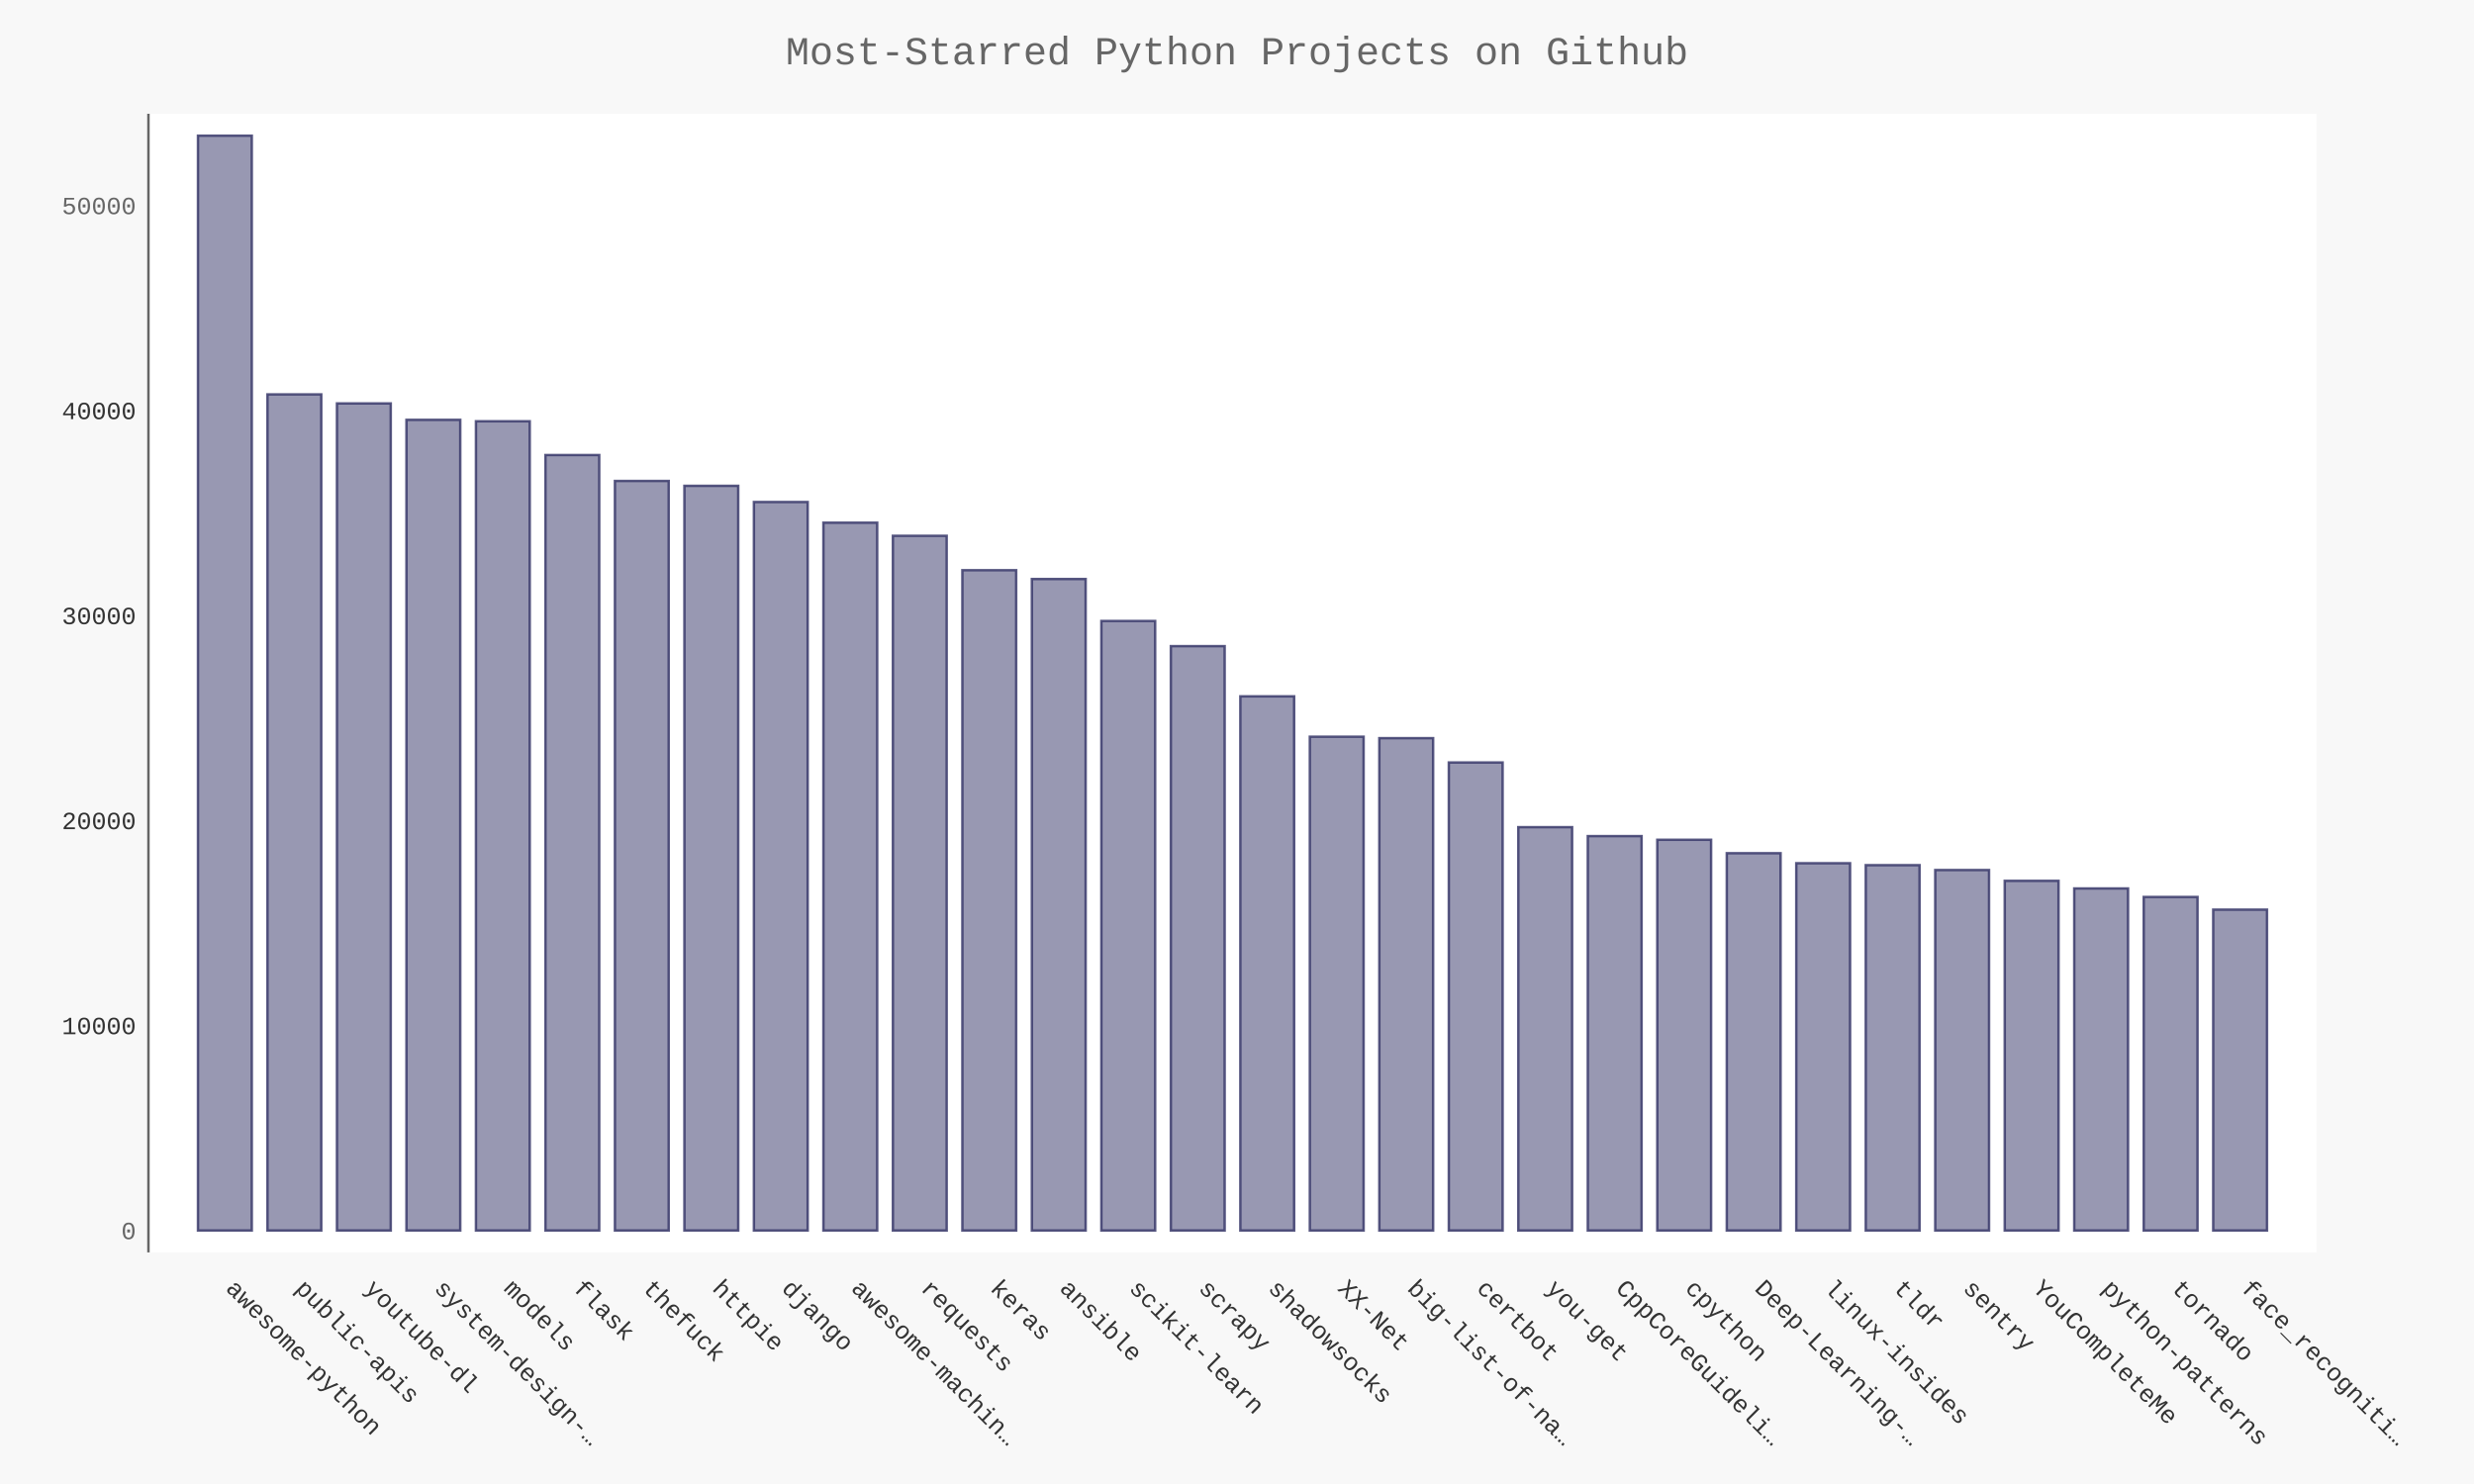
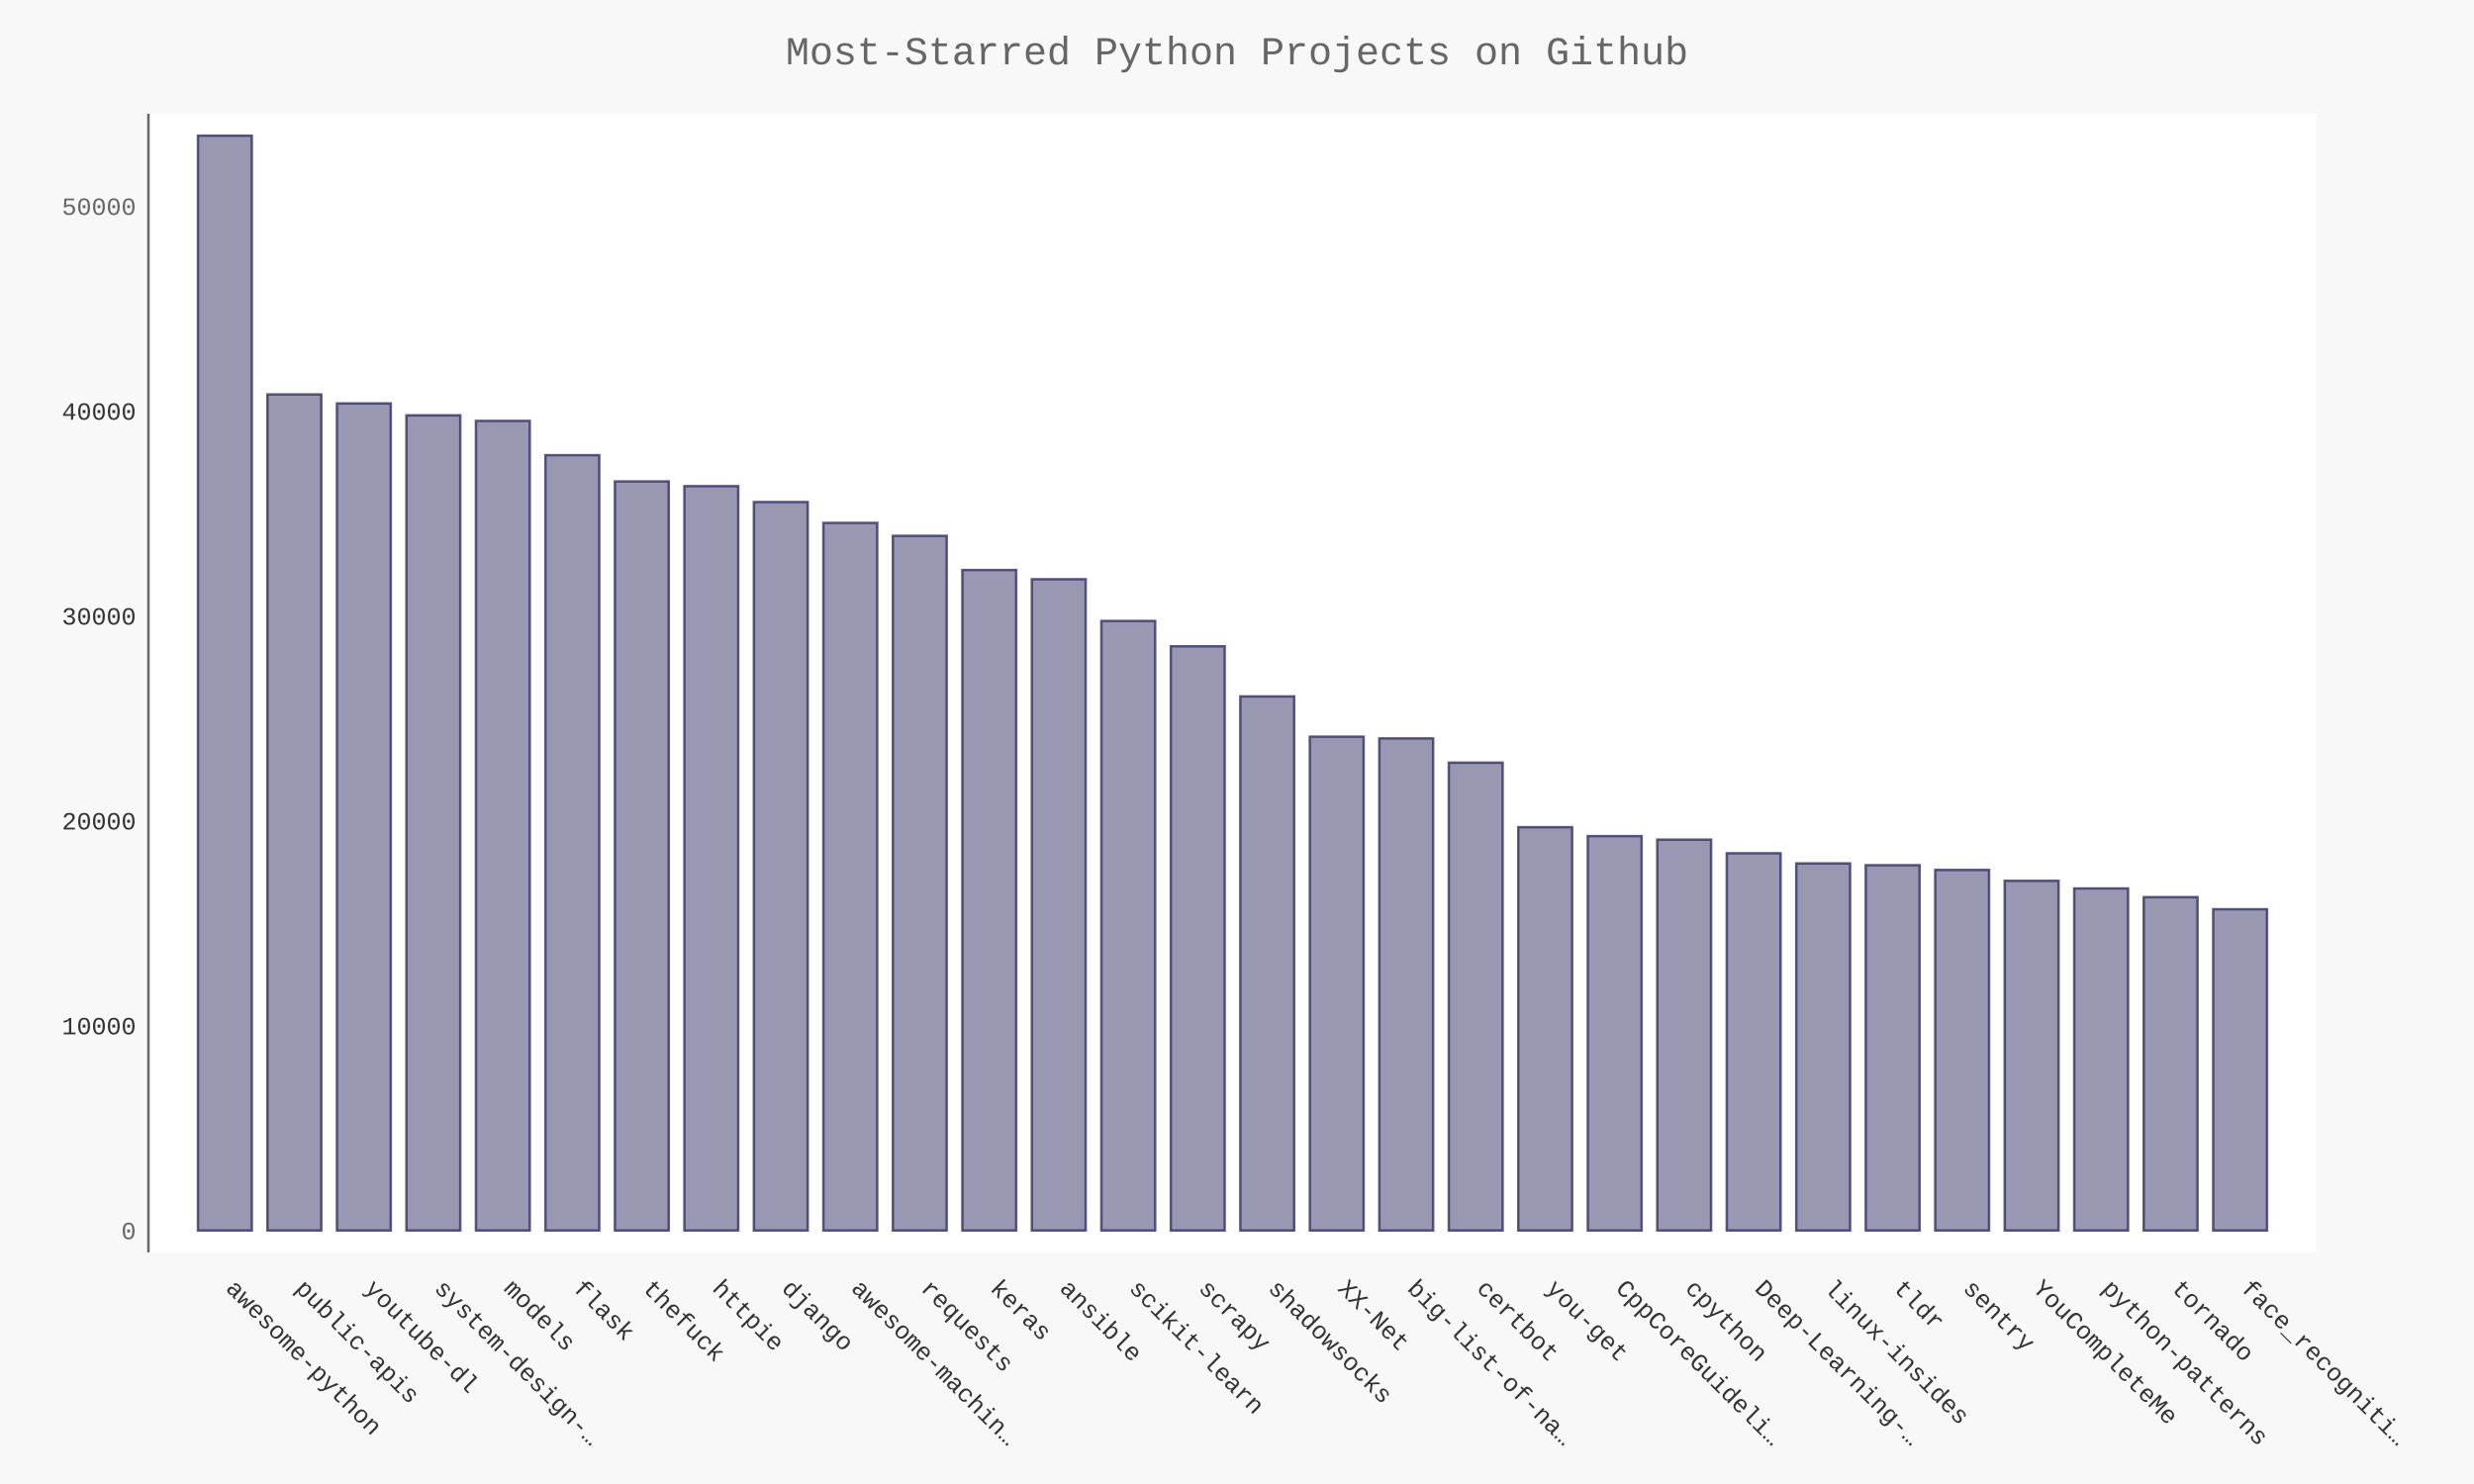
- <svg xmlns="http://www.w3.org/2000/svg" class="pygal-chart" id="chart-467bbdb7-f4a7-4108-a1c6-50a2f0598bb8" viewBox="0 0 1000 600">
+ <svg xmlns="http://www.w3.org/2000/svg" class="pygal-chart" id="chart-6d53c6a3-0298-4fdc-af15-60316c38c7a8" viewBox="0 0 1000 600">
  <defs>
-     <style type="text/css">#chart-467bbdb7-f4a7-4108-a1c6-50a2f0598bb8{-webkit-user-select:none;-webkit-font-smoothing:antialiased;font-family:Consolas,"Liberation Mono",Menlo,Courier,monospace}#chart-467bbdb7-f4a7-4108-a1c6-50a2f0598bb8 .title{font-family:Consolas,"Liberation Mono",Menlo,Courier,monospace;font-size:16px}#chart-467bbdb7-f4a7-4108-a1c6-50a2f0598bb8 .legends .legend text{font-family:Consolas,"Liberation Mono",Menlo,Courier,monospace;font-size:14px}#chart-467bbdb7-f4a7-4108-a1c6-50a2f0598bb8 .axis text{font-family:Consolas,"Liberation Mono",Menlo,Courier,monospace;font-size:10px}#chart-467bbdb7-f4a7-4108-a1c6-50a2f0598bb8 .axis text.major{font-family:Consolas,"Liberation Mono",Menlo,Courier,monospace;font-size:10px}#chart-467bbdb7-f4a7-4108-a1c6-50a2f0598bb8 .text-overlay text.value{font-family:Consolas,"Liberation Mono",Menlo,Courier,monospace;font-size:16px}#chart-467bbdb7-f4a7-4108-a1c6-50a2f0598bb8 .text-overlay text.label{font-family:Consolas,"Liberation Mono",Menlo,Courier,monospace;font-size:10px}#chart-467bbdb7-f4a7-4108-a1c6-50a2f0598bb8 .tooltip{font-family:Consolas,"Liberation Mono",Menlo,Courier,monospace;font-size:14px}#chart-467bbdb7-f4a7-4108-a1c6-50a2f0598bb8 text.no_data{font-family:Consolas,"Liberation Mono",Menlo,Courier,monospace;font-size:64px}
- #chart-467bbdb7-f4a7-4108-a1c6-50a2f0598bb8{background-color:#f8f8f8}#chart-467bbdb7-f4a7-4108-a1c6-50a2f0598bb8 path,#chart-467bbdb7-f4a7-4108-a1c6-50a2f0598bb8 line,#chart-467bbdb7-f4a7-4108-a1c6-50a2f0598bb8 rect,#chart-467bbdb7-f4a7-4108-a1c6-50a2f0598bb8 circle{-webkit-transition:250ms ease-in;-moz-transition:250ms ease-in;transition:250ms ease-in}#chart-467bbdb7-f4a7-4108-a1c6-50a2f0598bb8 .graph &gt; .background{fill:#f8f8f8}#chart-467bbdb7-f4a7-4108-a1c6-50a2f0598bb8 .plot &gt; .background{fill:#ffffff}#chart-467bbdb7-f4a7-4108-a1c6-50a2f0598bb8 .graph{fill:#333}#chart-467bbdb7-f4a7-4108-a1c6-50a2f0598bb8 text.no_data{fill:#666}#chart-467bbdb7-f4a7-4108-a1c6-50a2f0598bb8 .title{fill:#666}#chart-467bbdb7-f4a7-4108-a1c6-50a2f0598bb8 .legends .legend text{fill:#333}#chart-467bbdb7-f4a7-4108-a1c6-50a2f0598bb8 .legends .legend:hover text{fill:#666}#chart-467bbdb7-f4a7-4108-a1c6-50a2f0598bb8 .axis .line{stroke:#666}#chart-467bbdb7-f4a7-4108-a1c6-50a2f0598bb8 .axis .guide.line{stroke:rgba(0,0,0,0.5)}#chart-467bbdb7-f4a7-4108-a1c6-50a2f0598bb8 .axis .major.line{stroke:#333}#chart-467bbdb7-f4a7-4108-a1c6-50a2f0598bb8 .axis text.major{fill:#666}#chart-467bbdb7-f4a7-4108-a1c6-50a2f0598bb8 .axis.y .guides:hover .guide.line,#chart-467bbdb7-f4a7-4108-a1c6-50a2f0598bb8 .line-graph .axis.x .guides:hover .guide.line,#chart-467bbdb7-f4a7-4108-a1c6-50a2f0598bb8 .stackedline-graph .axis.x .guides:hover .guide.line,#chart-467bbdb7-f4a7-4108-a1c6-50a2f0598bb8 .xy-graph .axis.x .guides:hover .guide.line{stroke:#666}#chart-467bbdb7-f4a7-4108-a1c6-50a2f0598bb8 .axis .guides:hover text{fill:#666}#chart-467bbdb7-f4a7-4108-a1c6-50a2f0598bb8 .reactive{fill-opacity:.5;stroke-opacity:.8}#chart-467bbdb7-f4a7-4108-a1c6-50a2f0598bb8 .ci{stroke:#333}#chart-467bbdb7-f4a7-4108-a1c6-50a2f0598bb8 .reactive.active,#chart-467bbdb7-f4a7-4108-a1c6-50a2f0598bb8 .active .reactive{fill-opacity:.9;stroke-opacity:.9;stroke-width:4}#chart-467bbdb7-f4a7-4108-a1c6-50a2f0598bb8 .ci .reactive.active{stroke-width:1.5}#chart-467bbdb7-f4a7-4108-a1c6-50a2f0598bb8 .series text{fill:#666}#chart-467bbdb7-f4a7-4108-a1c6-50a2f0598bb8 .tooltip rect{fill:#ffffff;stroke:#666;-webkit-transition:opacity 250ms ease-in;-moz-transition:opacity 250ms ease-in;transition:opacity 250ms ease-in}#chart-467bbdb7-f4a7-4108-a1c6-50a2f0598bb8 .tooltip .label{fill:#333}#chart-467bbdb7-f4a7-4108-a1c6-50a2f0598bb8 .tooltip .label{fill:#333}#chart-467bbdb7-f4a7-4108-a1c6-50a2f0598bb8 .tooltip .legend{font-size:.8em;fill:rgba(0,0,0,0.5)}#chart-467bbdb7-f4a7-4108-a1c6-50a2f0598bb8 .tooltip .x_label{font-size:.6em;fill:#666}#chart-467bbdb7-f4a7-4108-a1c6-50a2f0598bb8 .tooltip .xlink{font-size:.5em;text-decoration:underline}#chart-467bbdb7-f4a7-4108-a1c6-50a2f0598bb8 .tooltip .value{font-size:1.5em}#chart-467bbdb7-f4a7-4108-a1c6-50a2f0598bb8 .bound{font-size:.5em}#chart-467bbdb7-f4a7-4108-a1c6-50a2f0598bb8 .max-value{font-size:.75em;fill:rgba(0,0,0,0.5)}#chart-467bbdb7-f4a7-4108-a1c6-50a2f0598bb8 .map-element{fill:#ffffff;stroke:rgba(0,0,0,0.5) !important}#chart-467bbdb7-f4a7-4108-a1c6-50a2f0598bb8 .map-element .reactive{fill-opacity:inherit;stroke-opacity:inherit}#chart-467bbdb7-f4a7-4108-a1c6-50a2f0598bb8 .color-0,#chart-467bbdb7-f4a7-4108-a1c6-50a2f0598bb8 .color-0 a:visited{stroke:#333366;fill:#333366}#chart-467bbdb7-f4a7-4108-a1c6-50a2f0598bb8 .text-overlay .color-0 text{fill:black}
- #chart-467bbdb7-f4a7-4108-a1c6-50a2f0598bb8 text.no_data{text-anchor:middle}#chart-467bbdb7-f4a7-4108-a1c6-50a2f0598bb8 .guide.line{fill:none}#chart-467bbdb7-f4a7-4108-a1c6-50a2f0598bb8 .centered{text-anchor:middle}#chart-467bbdb7-f4a7-4108-a1c6-50a2f0598bb8 .title{text-anchor:middle}#chart-467bbdb7-f4a7-4108-a1c6-50a2f0598bb8 .legends .legend text{fill-opacity:1}#chart-467bbdb7-f4a7-4108-a1c6-50a2f0598bb8 .axis.x text{text-anchor:middle}#chart-467bbdb7-f4a7-4108-a1c6-50a2f0598bb8 .axis.x:not(.web) text[transform]{text-anchor:start}#chart-467bbdb7-f4a7-4108-a1c6-50a2f0598bb8 .axis.x:not(.web) text[transform].backwards{text-anchor:end}#chart-467bbdb7-f4a7-4108-a1c6-50a2f0598bb8 .axis.y text{text-anchor:end}#chart-467bbdb7-f4a7-4108-a1c6-50a2f0598bb8 .axis.y text[transform].backwards{text-anchor:start}#chart-467bbdb7-f4a7-4108-a1c6-50a2f0598bb8 .axis.y2 text{text-anchor:start}#chart-467bbdb7-f4a7-4108-a1c6-50a2f0598bb8 .axis.y2 text[transform].backwards{text-anchor:end}#chart-467bbdb7-f4a7-4108-a1c6-50a2f0598bb8 .axis .guide.line{stroke-dasharray:4,4}#chart-467bbdb7-f4a7-4108-a1c6-50a2f0598bb8 .axis .major.guide.line{stroke-dasharray:6,6}#chart-467bbdb7-f4a7-4108-a1c6-50a2f0598bb8 .horizontal .axis.y .guide.line,#chart-467bbdb7-f4a7-4108-a1c6-50a2f0598bb8 .horizontal .axis.y2 .guide.line,#chart-467bbdb7-f4a7-4108-a1c6-50a2f0598bb8 .vertical .axis.x .guide.line{opacity:0}#chart-467bbdb7-f4a7-4108-a1c6-50a2f0598bb8 .horizontal .axis.always_show .guide.line,#chart-467bbdb7-f4a7-4108-a1c6-50a2f0598bb8 .vertical .axis.always_show .guide.line{opacity:1 !important}#chart-467bbdb7-f4a7-4108-a1c6-50a2f0598bb8 .axis.y .guides:hover .guide.line,#chart-467bbdb7-f4a7-4108-a1c6-50a2f0598bb8 .axis.y2 .guides:hover .guide.line,#chart-467bbdb7-f4a7-4108-a1c6-50a2f0598bb8 .axis.x .guides:hover .guide.line{opacity:1}#chart-467bbdb7-f4a7-4108-a1c6-50a2f0598bb8 .axis .guides:hover text{opacity:1}#chart-467bbdb7-f4a7-4108-a1c6-50a2f0598bb8 .nofill{fill:none}#chart-467bbdb7-f4a7-4108-a1c6-50a2f0598bb8 .subtle-fill{fill-opacity:.2}#chart-467bbdb7-f4a7-4108-a1c6-50a2f0598bb8 .dot{stroke-width:1px;fill-opacity:1}#chart-467bbdb7-f4a7-4108-a1c6-50a2f0598bb8 .dot.active{stroke-width:5px}#chart-467bbdb7-f4a7-4108-a1c6-50a2f0598bb8 .dot.negative{fill:transparent}#chart-467bbdb7-f4a7-4108-a1c6-50a2f0598bb8 text,#chart-467bbdb7-f4a7-4108-a1c6-50a2f0598bb8 tspan{stroke:none !important}#chart-467bbdb7-f4a7-4108-a1c6-50a2f0598bb8 .series text.active{opacity:1}#chart-467bbdb7-f4a7-4108-a1c6-50a2f0598bb8 .tooltip rect{fill-opacity:.95;stroke-width:.5}#chart-467bbdb7-f4a7-4108-a1c6-50a2f0598bb8 .tooltip text{fill-opacity:1}#chart-467bbdb7-f4a7-4108-a1c6-50a2f0598bb8 .showable{visibility:hidden}#chart-467bbdb7-f4a7-4108-a1c6-50a2f0598bb8 .showable.shown{visibility:visible}#chart-467bbdb7-f4a7-4108-a1c6-50a2f0598bb8 .gauge-background{fill:rgba(229,229,229,1);stroke:none}#chart-467bbdb7-f4a7-4108-a1c6-50a2f0598bb8 .bg-lines{stroke:#f8f8f8;stroke-width:2px}</style>
+     <style type="text/css">#chart-6d53c6a3-0298-4fdc-af15-60316c38c7a8{-webkit-user-select:none;-webkit-font-smoothing:antialiased;font-family:Consolas,"Liberation Mono",Menlo,Courier,monospace}#chart-6d53c6a3-0298-4fdc-af15-60316c38c7a8 .title{font-family:Consolas,"Liberation Mono",Menlo,Courier,monospace;font-size:16px}#chart-6d53c6a3-0298-4fdc-af15-60316c38c7a8 .legends .legend text{font-family:Consolas,"Liberation Mono",Menlo,Courier,monospace;font-size:14px}#chart-6d53c6a3-0298-4fdc-af15-60316c38c7a8 .axis text{font-family:Consolas,"Liberation Mono",Menlo,Courier,monospace;font-size:10px}#chart-6d53c6a3-0298-4fdc-af15-60316c38c7a8 .axis text.major{font-family:Consolas,"Liberation Mono",Menlo,Courier,monospace;font-size:10px}#chart-6d53c6a3-0298-4fdc-af15-60316c38c7a8 .text-overlay text.value{font-family:Consolas,"Liberation Mono",Menlo,Courier,monospace;font-size:16px}#chart-6d53c6a3-0298-4fdc-af15-60316c38c7a8 .text-overlay text.label{font-family:Consolas,"Liberation Mono",Menlo,Courier,monospace;font-size:10px}#chart-6d53c6a3-0298-4fdc-af15-60316c38c7a8 .tooltip{font-family:Consolas,"Liberation Mono",Menlo,Courier,monospace;font-size:14px}#chart-6d53c6a3-0298-4fdc-af15-60316c38c7a8 text.no_data{font-family:Consolas,"Liberation Mono",Menlo,Courier,monospace;font-size:64px}
+ #chart-6d53c6a3-0298-4fdc-af15-60316c38c7a8{background-color:#f8f8f8}#chart-6d53c6a3-0298-4fdc-af15-60316c38c7a8 path,#chart-6d53c6a3-0298-4fdc-af15-60316c38c7a8 line,#chart-6d53c6a3-0298-4fdc-af15-60316c38c7a8 rect,#chart-6d53c6a3-0298-4fdc-af15-60316c38c7a8 circle{-webkit-transition:250ms ease-in;-moz-transition:250ms ease-in;transition:250ms ease-in}#chart-6d53c6a3-0298-4fdc-af15-60316c38c7a8 .graph &gt; .background{fill:#f8f8f8}#chart-6d53c6a3-0298-4fdc-af15-60316c38c7a8 .plot &gt; .background{fill:#ffffff}#chart-6d53c6a3-0298-4fdc-af15-60316c38c7a8 .graph{fill:#333}#chart-6d53c6a3-0298-4fdc-af15-60316c38c7a8 text.no_data{fill:#666}#chart-6d53c6a3-0298-4fdc-af15-60316c38c7a8 .title{fill:#666}#chart-6d53c6a3-0298-4fdc-af15-60316c38c7a8 .legends .legend text{fill:#333}#chart-6d53c6a3-0298-4fdc-af15-60316c38c7a8 .legends .legend:hover text{fill:#666}#chart-6d53c6a3-0298-4fdc-af15-60316c38c7a8 .axis .line{stroke:#666}#chart-6d53c6a3-0298-4fdc-af15-60316c38c7a8 .axis .guide.line{stroke:rgba(0,0,0,0.5)}#chart-6d53c6a3-0298-4fdc-af15-60316c38c7a8 .axis .major.line{stroke:#333}#chart-6d53c6a3-0298-4fdc-af15-60316c38c7a8 .axis text.major{fill:#666}#chart-6d53c6a3-0298-4fdc-af15-60316c38c7a8 .axis.y .guides:hover .guide.line,#chart-6d53c6a3-0298-4fdc-af15-60316c38c7a8 .line-graph .axis.x .guides:hover .guide.line,#chart-6d53c6a3-0298-4fdc-af15-60316c38c7a8 .stackedline-graph .axis.x .guides:hover .guide.line,#chart-6d53c6a3-0298-4fdc-af15-60316c38c7a8 .xy-graph .axis.x .guides:hover .guide.line{stroke:#666}#chart-6d53c6a3-0298-4fdc-af15-60316c38c7a8 .axis .guides:hover text{fill:#666}#chart-6d53c6a3-0298-4fdc-af15-60316c38c7a8 .reactive{fill-opacity:.5;stroke-opacity:.8}#chart-6d53c6a3-0298-4fdc-af15-60316c38c7a8 .ci{stroke:#333}#chart-6d53c6a3-0298-4fdc-af15-60316c38c7a8 .reactive.active,#chart-6d53c6a3-0298-4fdc-af15-60316c38c7a8 .active .reactive{fill-opacity:.9;stroke-opacity:.9;stroke-width:4}#chart-6d53c6a3-0298-4fdc-af15-60316c38c7a8 .ci .reactive.active{stroke-width:1.5}#chart-6d53c6a3-0298-4fdc-af15-60316c38c7a8 .series text{fill:#666}#chart-6d53c6a3-0298-4fdc-af15-60316c38c7a8 .tooltip rect{fill:#ffffff;stroke:#666;-webkit-transition:opacity 250ms ease-in;-moz-transition:opacity 250ms ease-in;transition:opacity 250ms ease-in}#chart-6d53c6a3-0298-4fdc-af15-60316c38c7a8 .tooltip .label{fill:#333}#chart-6d53c6a3-0298-4fdc-af15-60316c38c7a8 .tooltip .label{fill:#333}#chart-6d53c6a3-0298-4fdc-af15-60316c38c7a8 .tooltip .legend{font-size:.8em;fill:rgba(0,0,0,0.5)}#chart-6d53c6a3-0298-4fdc-af15-60316c38c7a8 .tooltip .x_label{font-size:.6em;fill:#666}#chart-6d53c6a3-0298-4fdc-af15-60316c38c7a8 .tooltip .xlink{font-size:.5em;text-decoration:underline}#chart-6d53c6a3-0298-4fdc-af15-60316c38c7a8 .tooltip .value{font-size:1.5em}#chart-6d53c6a3-0298-4fdc-af15-60316c38c7a8 .bound{font-size:.5em}#chart-6d53c6a3-0298-4fdc-af15-60316c38c7a8 .max-value{font-size:.75em;fill:rgba(0,0,0,0.5)}#chart-6d53c6a3-0298-4fdc-af15-60316c38c7a8 .map-element{fill:#ffffff;stroke:rgba(0,0,0,0.5) !important}#chart-6d53c6a3-0298-4fdc-af15-60316c38c7a8 .map-element .reactive{fill-opacity:inherit;stroke-opacity:inherit}#chart-6d53c6a3-0298-4fdc-af15-60316c38c7a8 .color-0,#chart-6d53c6a3-0298-4fdc-af15-60316c38c7a8 .color-0 a:visited{stroke:#333366;fill:#333366}#chart-6d53c6a3-0298-4fdc-af15-60316c38c7a8 .text-overlay .color-0 text{fill:black}
+ #chart-6d53c6a3-0298-4fdc-af15-60316c38c7a8 text.no_data{text-anchor:middle}#chart-6d53c6a3-0298-4fdc-af15-60316c38c7a8 .guide.line{fill:none}#chart-6d53c6a3-0298-4fdc-af15-60316c38c7a8 .centered{text-anchor:middle}#chart-6d53c6a3-0298-4fdc-af15-60316c38c7a8 .title{text-anchor:middle}#chart-6d53c6a3-0298-4fdc-af15-60316c38c7a8 .legends .legend text{fill-opacity:1}#chart-6d53c6a3-0298-4fdc-af15-60316c38c7a8 .axis.x text{text-anchor:middle}#chart-6d53c6a3-0298-4fdc-af15-60316c38c7a8 .axis.x:not(.web) text[transform]{text-anchor:start}#chart-6d53c6a3-0298-4fdc-af15-60316c38c7a8 .axis.x:not(.web) text[transform].backwards{text-anchor:end}#chart-6d53c6a3-0298-4fdc-af15-60316c38c7a8 .axis.y text{text-anchor:end}#chart-6d53c6a3-0298-4fdc-af15-60316c38c7a8 .axis.y text[transform].backwards{text-anchor:start}#chart-6d53c6a3-0298-4fdc-af15-60316c38c7a8 .axis.y2 text{text-anchor:start}#chart-6d53c6a3-0298-4fdc-af15-60316c38c7a8 .axis.y2 text[transform].backwards{text-anchor:end}#chart-6d53c6a3-0298-4fdc-af15-60316c38c7a8 .axis .guide.line{stroke-dasharray:4,4}#chart-6d53c6a3-0298-4fdc-af15-60316c38c7a8 .axis .major.guide.line{stroke-dasharray:6,6}#chart-6d53c6a3-0298-4fdc-af15-60316c38c7a8 .horizontal .axis.y .guide.line,#chart-6d53c6a3-0298-4fdc-af15-60316c38c7a8 .horizontal .axis.y2 .guide.line,#chart-6d53c6a3-0298-4fdc-af15-60316c38c7a8 .vertical .axis.x .guide.line{opacity:0}#chart-6d53c6a3-0298-4fdc-af15-60316c38c7a8 .horizontal .axis.always_show .guide.line,#chart-6d53c6a3-0298-4fdc-af15-60316c38c7a8 .vertical .axis.always_show .guide.line{opacity:1 !important}#chart-6d53c6a3-0298-4fdc-af15-60316c38c7a8 .axis.y .guides:hover .guide.line,#chart-6d53c6a3-0298-4fdc-af15-60316c38c7a8 .axis.y2 .guides:hover .guide.line,#chart-6d53c6a3-0298-4fdc-af15-60316c38c7a8 .axis.x .guides:hover .guide.line{opacity:1}#chart-6d53c6a3-0298-4fdc-af15-60316c38c7a8 .axis .guides:hover text{opacity:1}#chart-6d53c6a3-0298-4fdc-af15-60316c38c7a8 .nofill{fill:none}#chart-6d53c6a3-0298-4fdc-af15-60316c38c7a8 .subtle-fill{fill-opacity:.2}#chart-6d53c6a3-0298-4fdc-af15-60316c38c7a8 .dot{stroke-width:1px;fill-opacity:1}#chart-6d53c6a3-0298-4fdc-af15-60316c38c7a8 .dot.active{stroke-width:5px}#chart-6d53c6a3-0298-4fdc-af15-60316c38c7a8 .dot.negative{fill:transparent}#chart-6d53c6a3-0298-4fdc-af15-60316c38c7a8 text,#chart-6d53c6a3-0298-4fdc-af15-60316c38c7a8 tspan{stroke:none !important}#chart-6d53c6a3-0298-4fdc-af15-60316c38c7a8 .series text.active{opacity:1}#chart-6d53c6a3-0298-4fdc-af15-60316c38c7a8 .tooltip rect{fill-opacity:.95;stroke-width:.5}#chart-6d53c6a3-0298-4fdc-af15-60316c38c7a8 .tooltip text{fill-opacity:1}#chart-6d53c6a3-0298-4fdc-af15-60316c38c7a8 .showable{visibility:hidden}#chart-6d53c6a3-0298-4fdc-af15-60316c38c7a8 .showable.shown{visibility:visible}#chart-6d53c6a3-0298-4fdc-af15-60316c38c7a8 .gauge-background{fill:rgba(229,229,229,1);stroke:none}#chart-6d53c6a3-0298-4fdc-af15-60316c38c7a8 .bg-lines{stroke:#f8f8f8;stroke-width:2px}</style>
  </defs>
  <g class="graph bar-graph vertical">
    <rect class="background" height="600" width="1000" x="0" y="0" />
    <g class="plot" transform="translate(60, 46)">
      <rect class="background" height="460.36" width="876.36" x="0" y="0" />
      <g class="axis y">
        <g class="guides">
          <text class="major" x="-5" y="455.007">0</text>
        </g>
        <g class="guides">
-           <text class="" x="-5" y="372.123">10000</text>
-         </g>
-         <g class="guides">
-           <text class="" x="-5" y="289.238">20000</text>
-         </g>
-         <g class="guides">
-           <text class="" x="-5" y="206.353">30000</text>
-         </g>
-         <g class="guides">
-           <text class="" x="-5" y="123.468">40000</text>
-         </g>
-         <g class="guides">
-           <text class="major" x="-5" y="40.584">50000</text>
+           <text class="" x="-5" y="372.18">10000</text>
+         </g>
+         <g class="guides">
+           <text class="" x="-5" y="289.353">20000</text>
+         </g>
+         <g class="guides">
+           <text class="" x="-5" y="206.525">30000</text>
+         </g>
+         <g class="guides">
+           <text class="" x="-5" y="123.698">40000</text>
+         </g>
+         <g class="guides">
+           <text class="major" x="-5" y="40.871">50000</text>
        </g>
      </g>
      <g class="axis x">
        <path class="line" d="M0 0 v460.36" />
        <g class="guides">
          <path class="guide line" d="M30.897 0 v460.36" />
          <text class="" transform="rotate(45 30.89732 475.3604)" x="30.897" y="475.36">awesome-python</text>
        </g>
        <g class="guides">
          <path class="guide line" d="M58.986 0 v460.36" />
          <text class="" transform="rotate(45 58.9858 475.3604)" x="58.986" y="475.36">public-apis</text>
        </g>
        <g class="guides">
          <path class="guide line" d="M87.074 0 v460.36" />
          <text class="" transform="rotate(45 87.07427 475.3604)" x="87.074" y="475.36">youtube-dl</text>
        </g>
        <g class="guides">
          <path class="guide line" d="M115.163 0 v460.36" />
          <text class="" transform="rotate(45 115.1627 475.3604)" x="115.163" y="475.36">system-design-…</text>
        </g>
        <g class="guides">
          <path class="guide line" d="M143.251 0 v460.36" />
          <text class="" transform="rotate(45 143.2512 475.3604)" x="143.251" y="475.36">models</text>
        </g>
        <g class="guides">
          <path class="guide line" d="M171.34 0 v460.36" />
          <text class="" transform="rotate(45 171.3397 475.3604)" x="171.34" y="475.36">flask</text>
        </g>
        <g class="guides">
          <path class="guide line" d="M199.428 0 v460.36" />
          <text class="" transform="rotate(45 199.4282 475.3604)" x="199.428" y="475.36">thefuck</text>
        </g>
        <g class="guides">
          <path class="guide line" d="M227.517 0 v460.36" />
          <text class="" transform="rotate(45 227.5166 475.3604)" x="227.517" y="475.36">httpie</text>
        </g>
        <g class="guides">
          <path class="guide line" d="M255.605 0 v460.36" />
          <text class="" transform="rotate(45 255.6051 475.3604)" x="255.605" y="475.36">django</text>
        </g>
        <g class="guides">
          <path class="guide line" d="M283.694 0 v460.36" />
          <text class="" transform="rotate(45 283.6936 475.3604)" x="283.694" y="475.36">awesome-machin…</text>
        </g>
        <g class="guides">
          <path class="guide line" d="M311.782 0 v460.36" />
          <text class="" transform="rotate(45 311.7821 475.3604)" x="311.782" y="475.36">requests</text>
        </g>
        <g class="guides">
          <path class="guide line" d="M339.871 0 v460.36" />
          <text class="" transform="rotate(45 339.8705 475.3604)" x="339.871" y="475.36">keras</text>
        </g>
        <g class="guides">
          <path class="guide line" d="M367.959 0 v460.36" />
          <text class="" transform="rotate(45 367.959 475.3604)" x="367.959" y="475.36">ansible</text>
        </g>
        <g class="guides">
          <path class="guide line" d="M396.047 0 v460.36" />
          <text class="" transform="rotate(45 396.0475 475.3604)" x="396.047" y="475.36">scikit-learn</text>
        </g>
        <g class="guides">
          <path class="guide line" d="M424.136 0 v460.36" />
          <text class="" transform="rotate(45 424.136 475.3604)" x="424.136" y="475.36">scrapy</text>
        </g>
        <g class="guides">
          <path class="guide line" d="M452.224 0 v460.36" />
          <text class="" transform="rotate(45 452.2244 475.3604)" x="452.224" y="475.36">shadowsocks</text>
        </g>
        <g class="guides">
          <path class="guide line" d="M480.313 0 v460.36" />
          <text class="" transform="rotate(45 480.3129 475.3604)" x="480.313" y="475.36">XX-Net</text>
        </g>
        <g class="guides">
          <path class="guide line" d="M508.401 0 v460.36" />
          <text class="" transform="rotate(45 508.4014 475.3604)" x="508.401" y="475.36">big-list-of-na…</text>
        </g>
        <g class="guides">
          <path class="guide line" d="M536.49 0 v460.36" />
          <text class="" transform="rotate(45 536.4899 475.3604)" x="536.49" y="475.36">certbot</text>
        </g>
        <g class="guides">
          <path class="guide line" d="M564.578 0 v460.36" />
          <text class="" transform="rotate(45 564.5783 475.3604)" x="564.578" y="475.36">you-get</text>
        </g>
        <g class="guides">
          <path class="guide line" d="M592.667 0 v460.36" />
          <text class="" transform="rotate(45 592.6668 475.3604)" x="592.667" y="475.36">CppCoreGuideli…</text>
        </g>
        <g class="guides">
          <path class="guide line" d="M620.755 0 v460.36" />
          <text class="" transform="rotate(45 620.7553 475.3604)" x="620.755" y="475.36">cpython</text>
        </g>
        <g class="guides">
          <path class="guide line" d="M648.844 0 v460.36" />
          <text class="" transform="rotate(45 648.8438 475.3604)" x="648.844" y="475.36">Deep-Learning-…</text>
        </g>
        <g class="guides">
          <path class="guide line" d="M676.932 0 v460.36" />
          <text class="" transform="rotate(45 676.9322 475.3604)" x="676.932" y="475.36">linux-insides</text>
        </g>
        <g class="guides">
          <path class="guide line" d="M705.021 0 v460.36" />
          <text class="" transform="rotate(45 705.0207 475.3604)" x="705.021" y="475.36">tldr</text>
        </g>
        <g class="guides">
          <path class="guide line" d="M733.109 0 v460.36" />
          <text class="" transform="rotate(45 733.1092 475.3604)" x="733.109" y="475.36">sentry</text>
        </g>
        <g class="guides">
          <path class="guide line" d="M761.198 0 v460.36" />
          <text class="" transform="rotate(45 761.1976 475.3604)" x="761.198" y="475.36">YouCompleteMe</text>
        </g>
        <g class="guides">
          <path class="guide line" d="M789.286 0 v460.36" />
          <text class="" transform="rotate(45 789.2861 475.3604)" x="789.286" y="475.36">python-patterns</text>
        </g>
        <g class="guides">
          <path class="guide line" d="M817.375 0 v460.36" />
          <text class="" transform="rotate(45 817.3746 475.3604)" x="817.375" y="475.36">tornado</text>
        </g>
        <g class="guides">
          <path class="guide line" d="M845.463 0 v460.36" />
          <text class="" transform="rotate(45 845.4631 475.3604)" x="845.463" y="475.36">face_recogniti…</text>
        </g>
      </g>
      <g class="series serie-0 color-0">
        <g class="bars">
          <g class="bar">
            <rect class="rect reactive tooltip-trigger" height="442.654" rx="0" ry="0" width="21.752" x="20.021" y="8.853" />
          </g>
          <g class="bar">
-             <rect class="rect reactive tooltip-trigger" height="338.054" rx="0" ry="0" width="21.752" x="48.11" y="113.454" />
-           </g>
-           <g class="bar">
-             <rect class="rect reactive tooltip-trigger" height="334.398" rx="0" ry="0" width="21.752" x="76.198" y="117.109" />
-           </g>
-           <g class="bar">
-             <rect class="rect reactive tooltip-trigger" height="327.759" rx="0" ry="0" width="21.752" x="104.287" y="123.748" />
-           </g>
-           <g class="bar">
-             <rect class="rect reactive tooltip-trigger" height="327.187" rx="0" ry="0" width="21.752" x="132.375" y="124.32" />
-           </g>
-           <g class="bar">
-             <rect class="rect reactive tooltip-trigger" height="313.536" rx="0" ry="0" width="21.752" x="160.464" y="137.971" />
-           </g>
-           <g class="bar">
-             <rect class="rect reactive tooltip-trigger" height="303.06" rx="0" ry="0" width="21.752" x="188.552" y="148.448" />
-           </g>
-           <g class="bar">
-             <rect class="rect reactive tooltip-trigger" height="301.087" rx="0" ry="0" width="21.752" x="216.641" y="150.42" />
-           </g>
-           <g class="bar">
-             <rect class="rect reactive tooltip-trigger" height="294.539" rx="0" ry="0" width="21.752" x="244.729" y="156.968" />
-           </g>
-           <g class="bar">
-             <rect class="rect reactive tooltip-trigger" height="286.176" rx="0" ry="0" width="21.752" x="272.818" y="165.331" />
-           </g>
-           <g class="bar">
-             <rect class="rect reactive tooltip-trigger" height="280.88" rx="0" ry="0" width="21.752" x="300.906" y="170.628" />
-           </g>
-           <g class="bar">
-             <rect class="rect reactive tooltip-trigger" height="266.972" rx="0" ry="0" width="21.752" x="328.995" y="184.536" />
-           </g>
-           <g class="bar">
-             <rect class="rect reactive tooltip-trigger" height="263.408" rx="0" ry="0" width="21.752" x="357.083" y="188.1" />
-           </g>
-           <g class="bar">
-             <rect class="rect reactive tooltip-trigger" height="246.441" rx="0" ry="0" width="21.752" x="385.172" y="205.066" />
-           </g>
-           <g class="bar">
-             <rect class="rect reactive tooltip-trigger" height="236.271" rx="0" ry="0" width="21.752" x="413.26" y="215.236" />
-           </g>
-           <g class="bar">
-             <rect class="rect reactive tooltip-trigger" height="215.973" rx="0" ry="0" width="21.752" x="441.349" y="235.535" />
-           </g>
-           <g class="bar">
-             <rect class="rect reactive tooltip-trigger" height="199.653" rx="0" ry="0" width="21.752" x="469.437" y="251.855" />
-           </g>
-           <g class="bar">
-             <rect class="rect reactive tooltip-trigger" height="199.073" rx="0" ry="0" width="21.752" x="497.526" y="252.435" />
-           </g>
-           <g class="bar">
-             <rect class="rect reactive tooltip-trigger" height="189.226" rx="0" ry="0" width="21.752" x="525.614" y="262.281" />
-           </g>
-           <g class="bar">
-             <rect class="rect reactive tooltip-trigger" height="163.084" rx="0" ry="0" width="21.752" x="553.702" y="288.423" />
-           </g>
-           <g class="bar">
-             <rect class="rect reactive tooltip-trigger" height="159.47" rx="0" ry="0" width="21.752" x="581.791" y="292.037" />
-           </g>
-           <g class="bar">
-             <rect class="rect reactive tooltip-trigger" height="157.987" rx="0" ry="0" width="21.752" x="609.879" y="293.521" />
-           </g>
-           <g class="bar">
-             <rect class="rect reactive tooltip-trigger" height="152.549" rx="0" ry="0" width="21.752" x="637.968" y="298.958" />
-           </g>
-           <g class="bar">
-             <rect class="rect reactive tooltip-trigger" height="148.496" rx="0" ry="0" width="21.752" x="666.056" y="303.011" />
-           </g>
-           <g class="bar">
-             <rect class="rect reactive tooltip-trigger" height="147.717" rx="0" ry="0" width="21.752" x="694.145" y="303.79" />
-           </g>
-           <g class="bar">
-             <rect class="rect reactive tooltip-trigger" height="145.745" rx="0" ry="0" width="21.752" x="722.233" y="305.763" />
-           </g>
-           <g class="bar">
-             <rect class="rect reactive tooltip-trigger" height="141.376" rx="0" ry="0" width="21.752" x="750.322" y="310.131" />
-           </g>
-           <g class="bar">
-             <rect class="rect reactive tooltip-trigger" height="138.301" rx="0" ry="0" width="21.752" x="778.41" y="313.206" />
-           </g>
-           <g class="bar">
-             <rect class="rect reactive tooltip-trigger" height="134.853" rx="0" ry="0" width="21.752" x="806.499" y="316.654" />
-           </g>
-           <g class="bar">
-             <rect class="rect reactive tooltip-trigger" height="129.731" rx="0" ry="0" width="21.752" x="834.587" y="321.776" />
+             <rect class="rect reactive tooltip-trigger" height="338.027" rx="0" ry="0" width="21.752" x="48.11" y="113.481" />
+           </g>
+           <g class="bar">
+             <rect class="rect reactive tooltip-trigger" height="334.399" rx="0" ry="0" width="21.752" x="76.198" y="117.108" />
+           </g>
+           <g class="bar">
+             <rect class="rect reactive tooltip-trigger" height="329.587" rx="0" ry="0" width="21.752" x="104.287" y="121.921" />
+           </g>
+           <g class="bar">
+             <rect class="rect reactive tooltip-trigger" height="327.334" rx="0" ry="0" width="21.752" x="132.375" y="124.174" />
+           </g>
+           <g class="bar">
+             <rect class="rect reactive tooltip-trigger" height="313.477" rx="0" ry="0" width="21.752" x="160.464" y="138.031" />
+           </g>
+           <g class="bar">
+             <rect class="rect reactive tooltip-trigger" height="302.858" rx="0" ry="0" width="21.752" x="188.552" y="148.649" />
+           </g>
+           <g class="bar">
+             <rect class="rect reactive tooltip-trigger" height="300.953" rx="0" ry="0" width="21.752" x="216.641" y="150.554" />
+           </g>
+           <g class="bar">
+             <rect class="rect reactive tooltip-trigger" height="294.526" rx="0" ry="0" width="21.752" x="244.729" y="156.982" />
+           </g>
+           <g class="bar">
+             <rect class="rect reactive tooltip-trigger" height="286.086" rx="0" ry="0" width="21.752" x="272.818" y="165.422" />
+           </g>
+           <g class="bar">
+             <rect class="rect reactive tooltip-trigger" height="280.859" rx="0" ry="0" width="21.752" x="300.906" y="170.648" />
+           </g>
+           <g class="bar">
+             <rect class="rect reactive tooltip-trigger" height="267.052" rx="0" ry="0" width="21.752" x="328.995" y="184.455" />
+           </g>
+           <g class="bar">
+             <rect class="rect reactive tooltip-trigger" height="263.316" rx="0" ry="0" width="21.752" x="357.083" y="188.191" />
+           </g>
+           <g class="bar">
+             <rect class="rect reactive tooltip-trigger" height="246.445" rx="0" ry="0" width="21.752" x="385.172" y="205.063" />
+           </g>
+           <g class="bar">
+             <rect class="rect reactive tooltip-trigger" height="236.207" rx="0" ry="0" width="21.752" x="413.26" y="215.3" />
+           </g>
+           <g class="bar">
+             <rect class="rect reactive tooltip-trigger" height="215.939" rx="0" ry="0" width="21.752" x="441.349" y="235.568" />
+           </g>
+           <g class="bar">
+             <rect class="rect reactive tooltip-trigger" height="199.655" rx="0" ry="0" width="21.752" x="469.437" y="251.852" />
+           </g>
+           <g class="bar">
+             <rect class="rect reactive tooltip-trigger" height="198.96" rx="0" ry="0" width="21.752" x="497.526" y="252.548" />
+           </g>
+           <g class="bar">
+             <rect class="rect reactive tooltip-trigger" height="189.153" rx="0" ry="0" width="21.752" x="525.614" y="262.354" />
+           </g>
+           <g class="bar">
+             <rect class="rect reactive tooltip-trigger" height="163.062" rx="0" ry="0" width="21.752" x="553.702" y="288.445" />
+           </g>
+           <g class="bar">
+             <rect class="rect reactive tooltip-trigger" height="159.468" rx="0" ry="0" width="21.752" x="581.791" y="292.04" />
+           </g>
+           <g class="bar">
+             <rect class="rect reactive tooltip-trigger" height="158.026" rx="0" ry="0" width="21.752" x="609.879" y="293.481" />
+           </g>
+           <g class="bar">
+             <rect class="rect reactive tooltip-trigger" height="152.518" rx="0" ry="0" width="21.752" x="637.968" y="298.989" />
+           </g>
+           <g class="bar">
+             <rect class="rect reactive tooltip-trigger" height="148.41" rx="0" ry="0" width="21.752" x="666.056" y="303.097" />
+           </g>
+           <g class="bar">
+             <rect class="rect reactive tooltip-trigger" height="147.689" rx="0" ry="0" width="21.752" x="694.145" y="303.818" />
+           </g>
+           <g class="bar">
+             <rect class="rect reactive tooltip-trigger" height="145.784" rx="0" ry="0" width="21.752" x="722.233" y="305.723" />
+           </g>
+           <g class="bar">
+             <rect class="rect reactive tooltip-trigger" height="141.378" rx="0" ry="0" width="21.752" x="750.322" y="310.129" />
+           </g>
+           <g class="bar">
+             <rect class="rect reactive tooltip-trigger" height="138.297" rx="0" ry="0" width="21.752" x="778.41" y="313.21" />
+           </g>
+           <g class="bar">
+             <rect class="rect reactive tooltip-trigger" height="134.785" rx="0" ry="0" width="21.752" x="806.499" y="316.722" />
+           </g>
+           <g class="bar">
+             <rect class="rect reactive tooltip-trigger" height="129.898" rx="0" ry="0" width="21.752" x="834.587" y="321.609" />
          </g>
        </g>
      </g>
    </g>
    <g class="titles">
      <text class="title plot_title" x="500.0" y="26">Most-Starred Python Projects on Github</text>
    </g>
    <g class="plot overlay" transform="translate(60, 46)">
      <g class="series serie-0 color-0" />
    </g>
    <g class="plot text-overlay" transform="translate(60, 46)">
      <g class="series serie-0 color-0" />
    </g>
    <g class="plot tooltip-overlay" transform="translate(60, 46)">
      <g class="tooltip" style="opacity: 0" transform="translate(0 0)">
        <rect class="tooltip-box" height="0" rx="0" ry="0" width="0" />
        <g class="text" />
      </g>
    </g>
  </g>
</svg>
